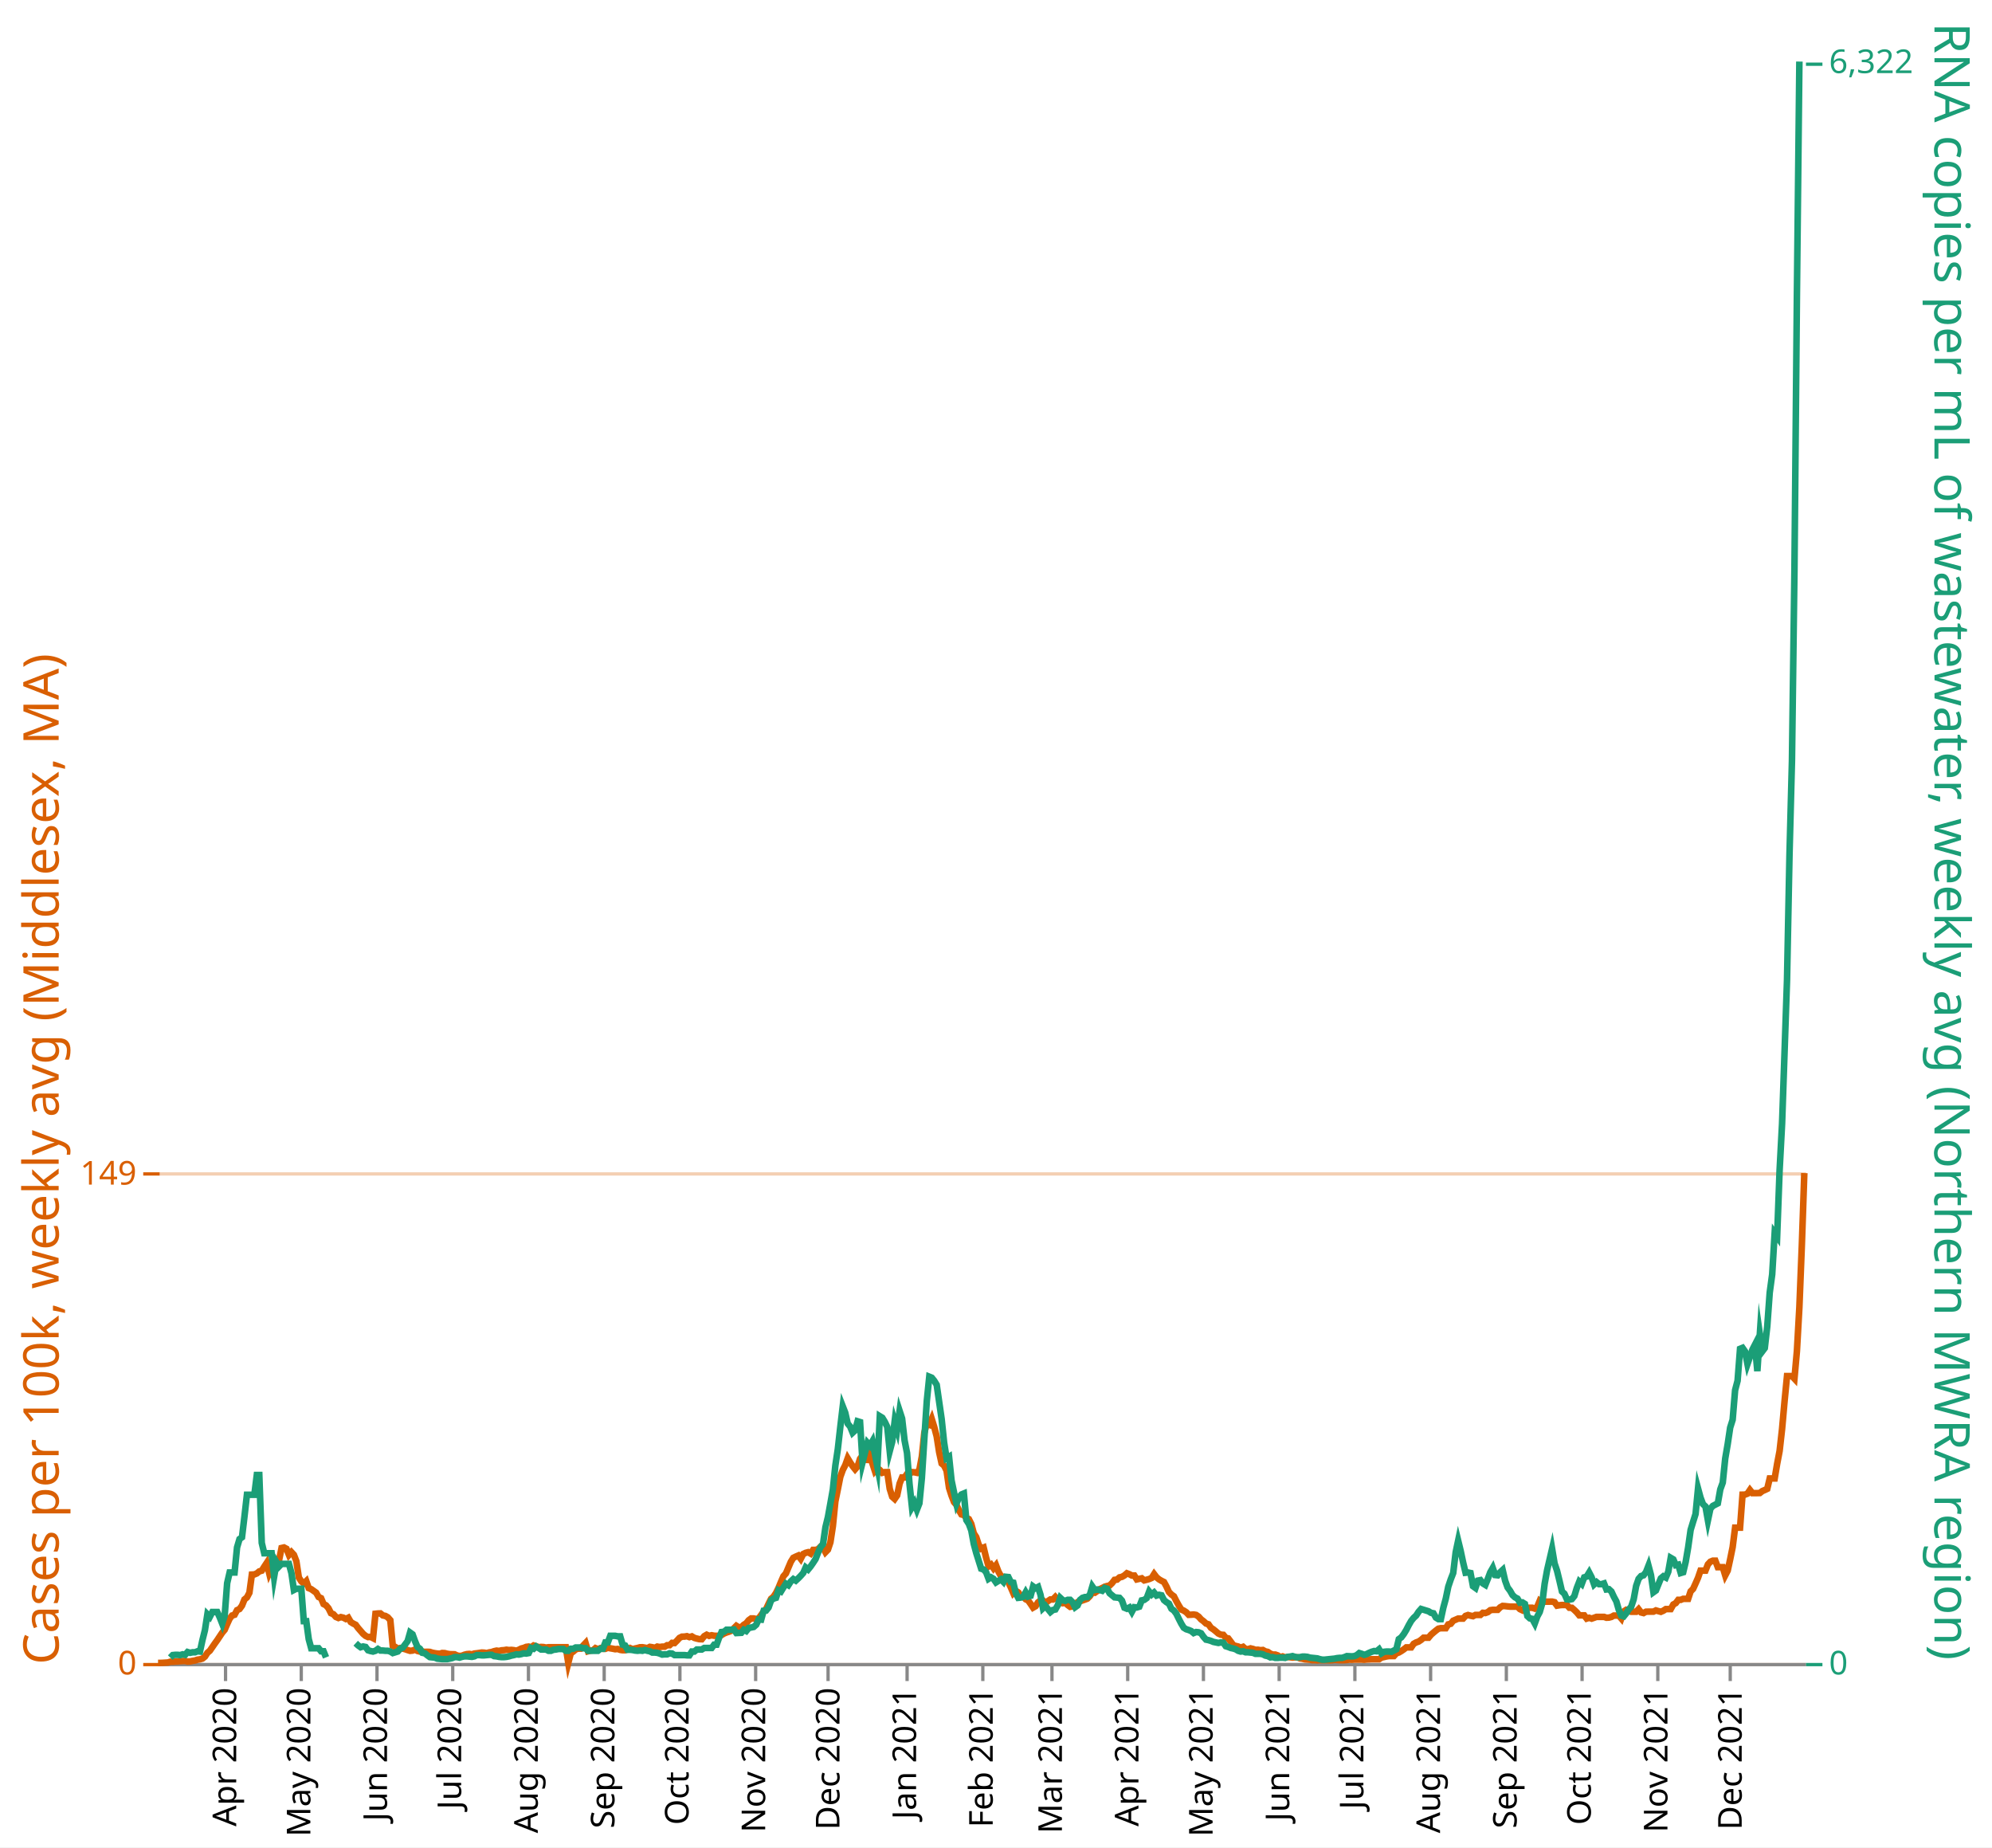
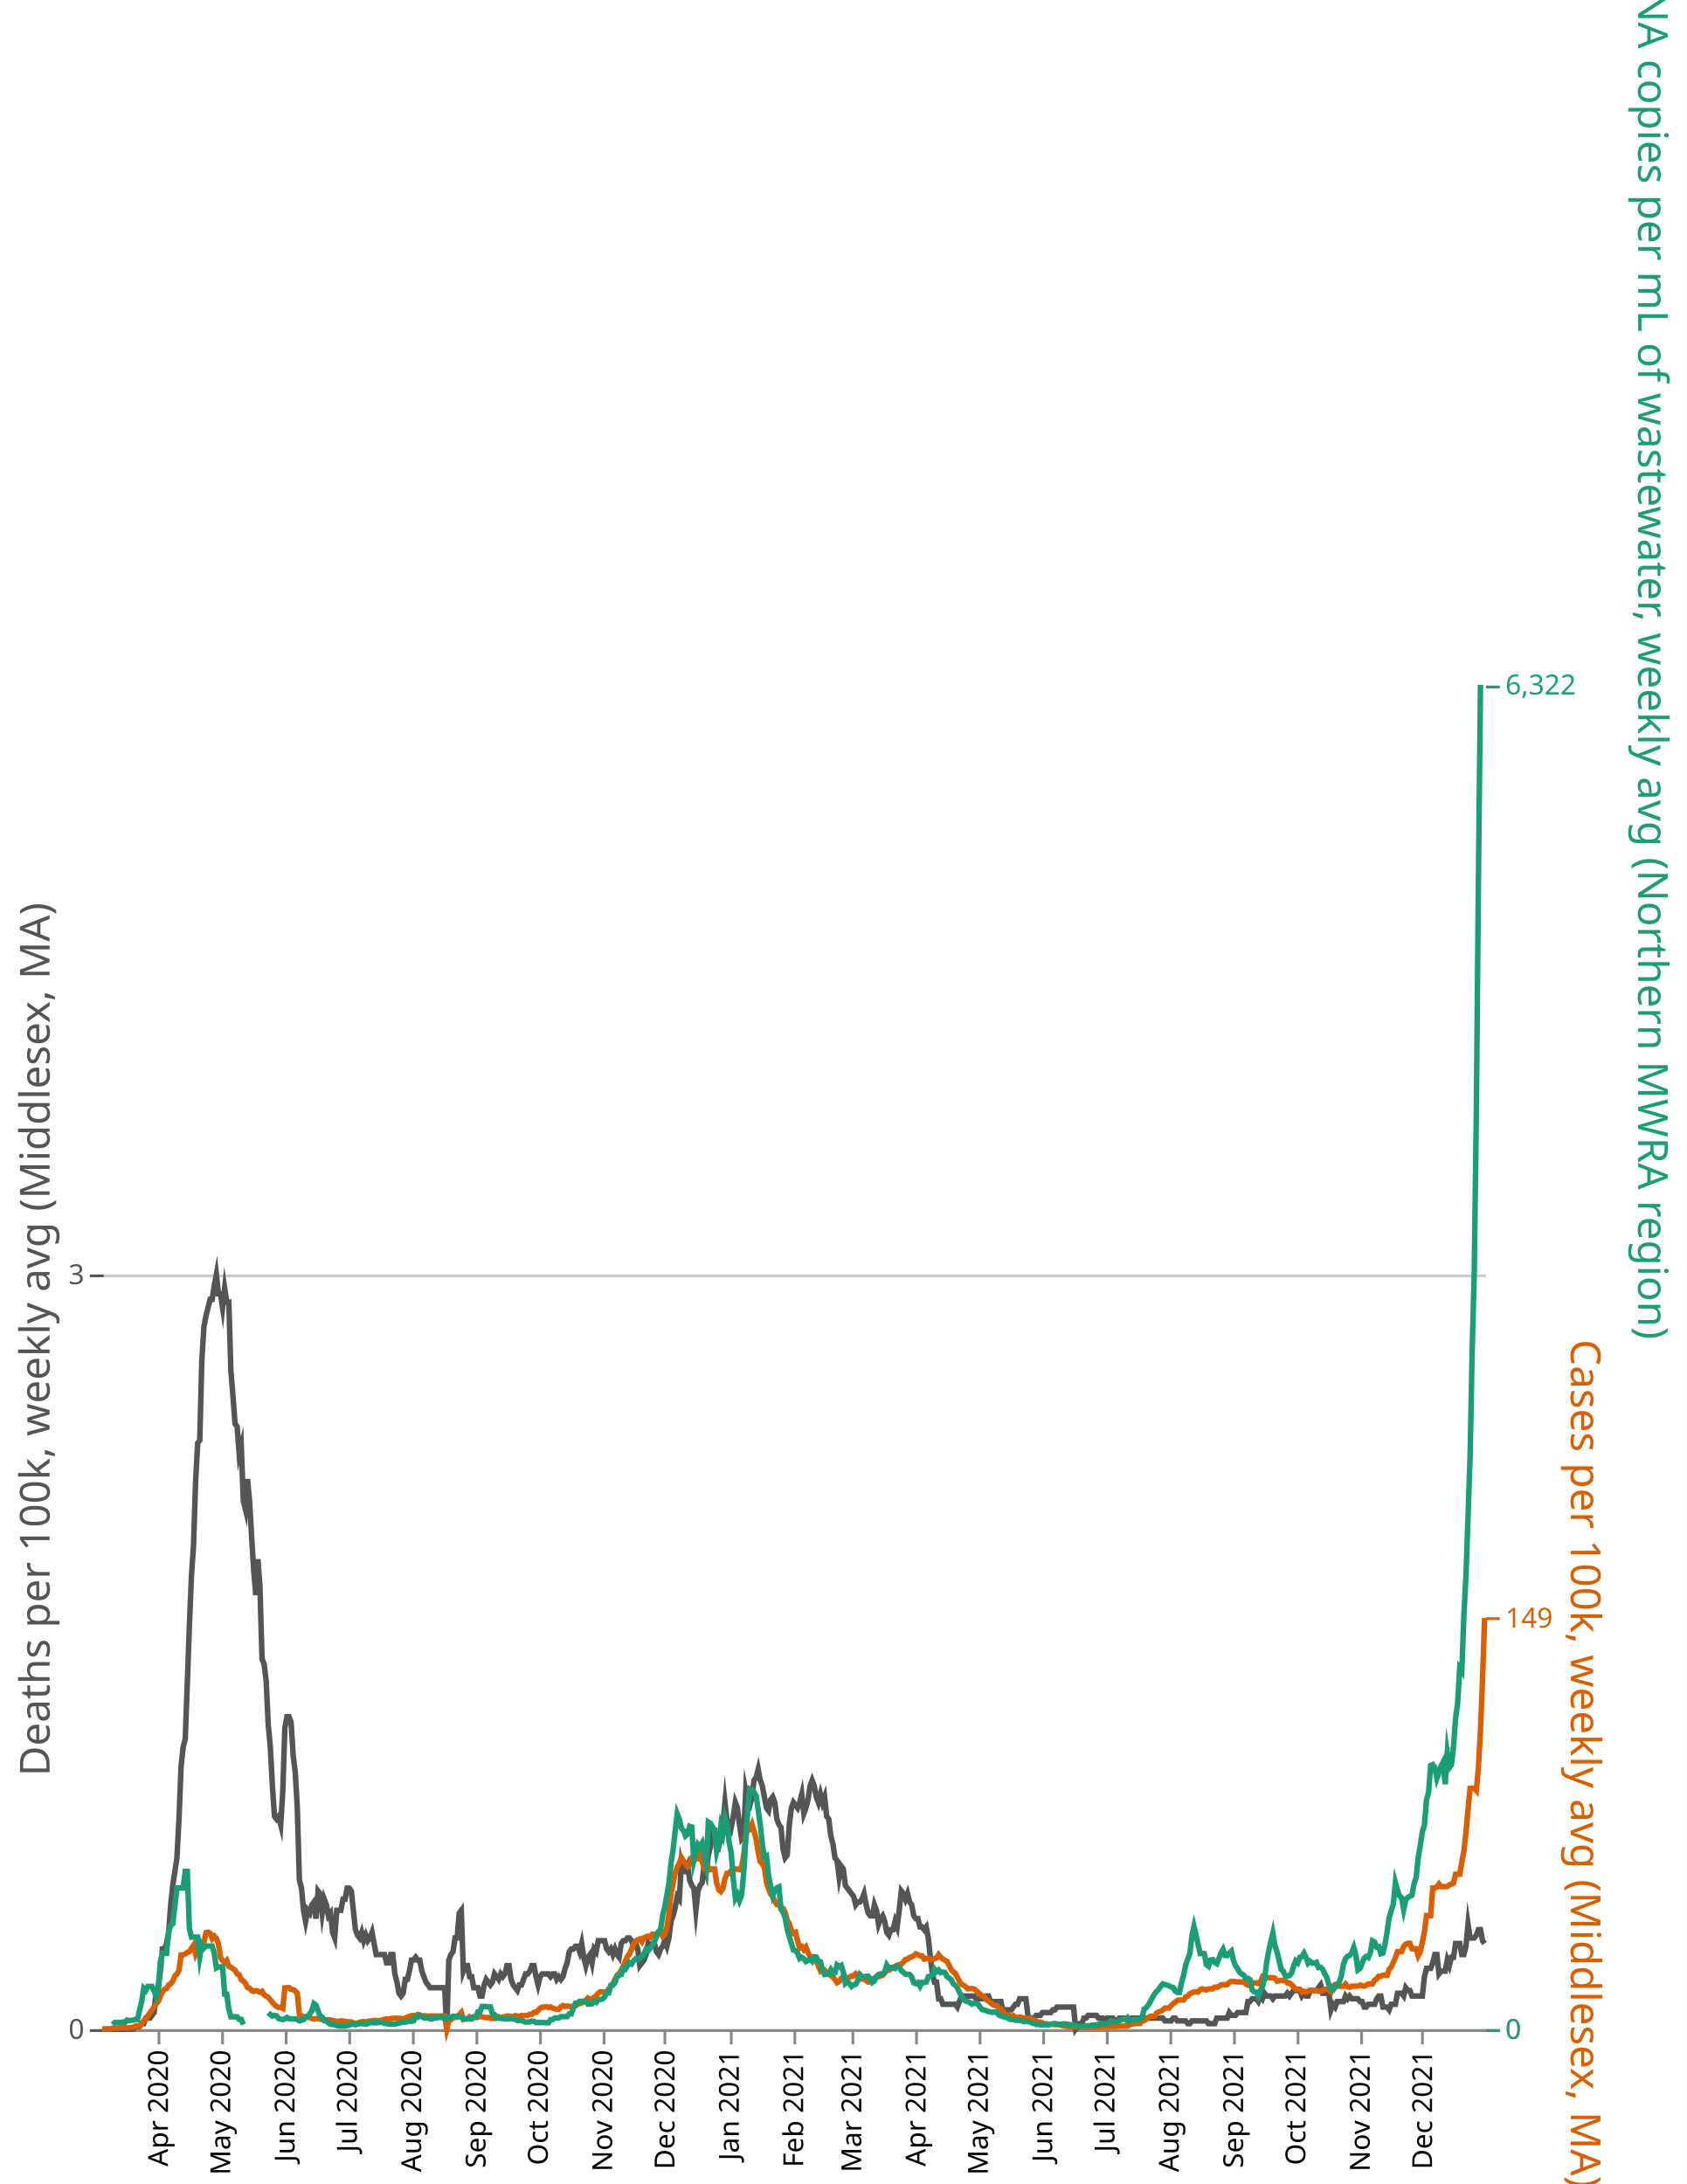
- <svg xmlns="http://www.w3.org/2000/svg" version="1.1" class="marks" width="605" height="561" viewBox="0 0 605 561">
-   <rect width="605" height="561" fill="white" />
-   <g fill="none" stroke-miterlimit="10" transform="translate(48,5)">
+ <svg xmlns="http://www.w3.org/2000/svg" version="1.1" class="marks" width="610" height="790" viewBox="0 0 610 790">
+   <rect width="610" height="790" fill="white" />
+   <g fill="none" stroke-miterlimit="10" transform="translate(37,234)">
    <g class="mark-group role-frame root" role="graphics-object" aria-roledescription="group mark container">
      <g transform="translate(0,0)">
        <path class="background" aria-hidden="true" d="M0,0h500v500h-500Z" stroke="#ddd" stroke-width="0" />
        <g>
          <g class="mark-group role-axis" aria-hidden="true">
            <g transform="translate(0.5,0.5)">
              <path class="background" aria-hidden="true" d="M0,0h0v0h0Z" pointer-events="none" />
              <g>
                <g class="mark-rule role-axis-grid" pointer-events="none">
-                   <line transform="translate(0,500)" x2="500" y2="0" stroke="#d95f02" stroke-opacity="0.3" stroke-width="1" opacity="1" />
-                   <line transform="translate(0,351)" x2="500" y2="0" stroke="#d95f02" stroke-opacity="0.3" stroke-width="1" opacity="1" />
+                   <line transform="translate(0,500)" x2="500" y2="0" stroke="#555" stroke-opacity="0.3" stroke-width="1" opacity="1" />
+                   <line transform="translate(0,227)" x2="500" y2="0" stroke="#555" stroke-opacity="0.3" stroke-width="1" opacity="1" />
                </g>
              </g>
              <path class="foreground" aria-hidden="true" d="" pointer-events="none" display="none" />
            </g>
          </g>
          <g class="mark-group role-axis" role="graphics-symbol" aria-roledescription="axis" aria-label="X-axis for a time scale with values from March 2020 to December 2021">
            <g transform="translate(0.5,500.5)">
              <path class="background" aria-hidden="true" d="M0,0h0v0h0Z" pointer-events="none" />
              <g>
                <g class="mark-rule role-axis-tick" pointer-events="none">
                  <line transform="translate(20,0)" x2="0" y2="5" stroke="#888" stroke-width="1" opacity="1" />
                  <line transform="translate(43,0)" x2="0" y2="5" stroke="#888" stroke-width="1" opacity="1" />
                  <line transform="translate(66,0)" x2="0" y2="5" stroke="#888" stroke-width="1" opacity="1" />
                  <line transform="translate(89,0)" x2="0" y2="5" stroke="#888" stroke-width="1" opacity="1" />
                  <line transform="translate(112,0)" x2="0" y2="5" stroke="#888" stroke-width="1" opacity="1" />
                  <line transform="translate(135,0)" x2="0" y2="5" stroke="#888" stroke-width="1" opacity="1" />
                  <line transform="translate(158,0)" x2="0" y2="5" stroke="#888" stroke-width="1" opacity="1" />
                  <line transform="translate(181,0)" x2="0" y2="5" stroke="#888" stroke-width="1" opacity="1" />
                  <line transform="translate(203,0)" x2="0" y2="5" stroke="#888" stroke-width="1" opacity="1" />
                  <line transform="translate(227,0)" x2="0" y2="5" stroke="#888" stroke-width="1" opacity="1" />
                  <line transform="translate(250,0)" x2="0" y2="5" stroke="#888" stroke-width="1" opacity="1" />
                  <line transform="translate(271,0)" x2="0" y2="5" stroke="#888" stroke-width="1" opacity="1" />
                  <line transform="translate(294,0)" x2="0" y2="5" stroke="#888" stroke-width="1" opacity="1" />
                  <line transform="translate(317,0)" x2="0" y2="5" stroke="#888" stroke-width="1" opacity="1" />
                  <line transform="translate(340,0)" x2="0" y2="5" stroke="#888" stroke-width="1" opacity="1" />
                  <line transform="translate(363,0)" x2="0" y2="5" stroke="#888" stroke-width="1" opacity="1" />
                  <line transform="translate(386,0)" x2="0" y2="5" stroke="#888" stroke-width="1" opacity="1" />
                  <line transform="translate(409,0)" x2="0" y2="5" stroke="#888" stroke-width="1" opacity="1" />
                  <line transform="translate(432,0)" x2="0" y2="5" stroke="#888" stroke-width="1" opacity="1" />
                  <line transform="translate(455,0)" x2="0" y2="5" stroke="#888" stroke-width="1" opacity="1" />
                  <line transform="translate(477,0)" x2="0" y2="5" stroke="#888" stroke-width="1" opacity="1" />
                </g>
                <g class="mark-text role-axis-label" pointer-events="none">
                  <text text-anchor="end" transform="translate(20.23899,7) rotate(-90) translate(0,3)" font-family="sans-serif" font-size="10px" fill="#000" opacity="1">Apr 2020</text>
                  <text text-anchor="end" transform="translate(42.76151,7) rotate(-90) translate(0,3)" font-family="sans-serif" font-size="10px" fill="#000" opacity="1">May 2020</text>
                  <text text-anchor="end" transform="translate(66.03478,7) rotate(-90) translate(0,3)" font-family="sans-serif" font-size="10px" fill="#000" opacity="1">Jun 2020</text>
                  <text text-anchor="end" transform="translate(88.55731,7) rotate(-90) translate(0,3)" font-family="sans-serif" font-size="10px" fill="#000" opacity="1">Jul 2020</text>
                  <text text-anchor="end" transform="translate(111.8306,7) rotate(-90) translate(0,3)" font-family="sans-serif" font-size="10px" fill="#000" opacity="1">Aug 2020</text>
                  <text text-anchor="end" transform="translate(135.1039,7) rotate(-90) translate(0,3)" font-family="sans-serif" font-size="10px" fill="#000" opacity="1">Sep 2020</text>
                  <text text-anchor="end" transform="translate(157.6264,7) rotate(-90) translate(0,3)" font-family="sans-serif" font-size="10px" fill="#000" opacity="1">Oct 2020</text>
                  <text text-anchor="end" transform="translate(180.8996,7) rotate(-90) translate(0,3)" font-family="sans-serif" font-size="10px" fill="#000" opacity="1">Nov 2020</text>
                  <text text-anchor="end" transform="translate(203.4535,7) rotate(-90) translate(0,3)" font-family="sans-serif" font-size="10px" fill="#000" opacity="1">Dec 2020</text>
                  <text text-anchor="end" transform="translate(226.7267,7) rotate(-90) translate(0,3)" font-family="sans-serif" font-size="10px" fill="#000" opacity="1">Jan 2021</text>
                  <text text-anchor="end" transform="translate(250,7) rotate(-90) translate(0,3)" font-family="sans-serif" font-size="10px" fill="#000" opacity="1">Feb 2021</text>
                  <text text-anchor="end" transform="translate(271.021,7) rotate(-90) translate(0,3)" font-family="sans-serif" font-size="10px" fill="#000" opacity="1">Mar 2021</text>
                  <text text-anchor="end" transform="translate(294.263,7) rotate(-90) translate(0,3)" font-family="sans-serif" font-size="10px" fill="#000" opacity="1">Apr 2021</text>
                  <text text-anchor="end" transform="translate(316.7855,7) rotate(-90) translate(0,3)" font-family="sans-serif" font-size="10px" fill="#000" opacity="1">May 2021</text>
                  <text text-anchor="end" transform="translate(340.0588,7) rotate(-90) translate(0,3)" font-family="sans-serif" font-size="10px" fill="#000" opacity="1">Jun 2021</text>
                  <text text-anchor="end" transform="translate(362.5813,7) rotate(-90) translate(0,3)" font-family="sans-serif" font-size="10px" fill="#000" opacity="1">Jul 2021</text>
                  <text text-anchor="end" transform="translate(385.8546,7) rotate(-90) translate(0,3)" font-family="sans-serif" font-size="10px" fill="#000" opacity="1">Aug 2021</text>
                  <text text-anchor="end" transform="translate(409.1279,7) rotate(-90) translate(0,3)" font-family="sans-serif" font-size="10px" fill="#000" opacity="1">Sep 2021</text>
                  <text text-anchor="end" transform="translate(431.6504,7) rotate(-90) translate(0,3)" font-family="sans-serif" font-size="10px" fill="#000" opacity="1">Oct 2021</text>
                  <text text-anchor="end" transform="translate(454.9237,7) rotate(-90) translate(0,3)" font-family="sans-serif" font-size="10px" fill="#000" opacity="1">Nov 2021</text>
                  <text text-anchor="end" transform="translate(477.4775,7) rotate(-90) translate(0,3)" font-family="sans-serif" font-size="10px" fill="#000" opacity="1">Dec 2021</text>
                </g>
                <g class="mark-rule role-axis-domain" pointer-events="none">
                  <line transform="translate(0,0)" x2="500" y2="0" stroke="#888" stroke-width="1" opacity="1" />
                </g>
              </g>
              <path class="foreground" aria-hidden="true" d="" pointer-events="none" display="none" />
            </g>
          </g>
-           <g class="mark-group role-axis" role="graphics-symbol" aria-roledescription="axis" aria-label="Y-axis titled 'Cases per 100k, weekly avg (Middlesex, MA)' for a linear scale with values from 0 to 500">
+           <g class="mark-group role-axis" role="graphics-symbol" aria-roledescription="axis" aria-label="Y-axis titled 'Deaths per 100k, weekly avg (Middlesex, MA)' for a linear scale with values from 0 to 5">
            <g transform="translate(0.5,0.5)">
              <path class="background" aria-hidden="true" d="M0,0h0v0h0Z" pointer-events="none" />
              <g>
                <g class="mark-rule role-axis-tick" pointer-events="none">
-                   <line transform="translate(0,500)" x2="-5" y2="0" stroke="#d95f02" stroke-width="1" opacity="1" />
-                   <line transform="translate(0,351)" x2="-5" y2="0" stroke="#d95f02" stroke-width="1" opacity="1" />
+                   <line transform="translate(0,500)" x2="-5" y2="0" stroke="#555" stroke-width="1" opacity="1" />
+                   <line transform="translate(0,227)" x2="-5" y2="0" stroke="#555" stroke-width="1" opacity="1" />
                </g>
                <g class="mark-text role-axis-label" pointer-events="none">
-                   <text text-anchor="end" transform="translate(-7,503)" font-family="sans-serif" font-size="10px" fill="#d95f02" opacity="1">0</text>
-                   <text text-anchor="end" transform="translate(-7,354.24)" font-family="sans-serif" font-size="10px" fill="#d95f02" opacity="1">149</text>
+                   <text text-anchor="end" transform="translate(-7,503)" font-family="sans-serif" font-size="10px" fill="#555" opacity="1">0</text>
+                   <text text-anchor="end" transform="translate(-7,230)" font-family="sans-serif" font-size="10px" fill="#555" opacity="1">3</text>
                </g>
                <g class="mark-text role-axis-title" pointer-events="none">
-                   <text text-anchor="start" transform="translate(-27.68457,500) rotate(-90) translate(0,-3)" font-family="sans-serif" font-size="15px" font-weight="normal" fill="#d95f02" opacity="1">Cases per 100k, weekly avg (Middlesex, MA)</text>
+                   <text text-anchor="middle" transform="translate(-16.56152,250) rotate(-90) translate(0,-3)" font-family="sans-serif" font-size="15px" font-weight="normal" fill="#555" opacity="1">Deaths per 100k, weekly avg (Middlesex, MA)</text>
+                 </g>
+               </g>
+               <path class="foreground" aria-hidden="true" d="" pointer-events="none" display="none" />
+             </g>
+           </g>
+           <g class="mark-group role-axis" role="graphics-symbol" aria-roledescription="axis" aria-label="Y-axis titled 'Cases per 100k, weekly avg (Middlesex, MA)' for a linear scale with values from 0 to 500">
+             <g transform="translate(500.5,0.5)">
+               <path class="background" aria-hidden="true" d="M0,0h0v0h0Z" pointer-events="none" />
+               <g>
+                 <g class="mark-rule role-axis-tick" pointer-events="none">
+                   <line transform="translate(0,500)" x2="5" y2="0" stroke="#d95f02" stroke-width="1" opacity="1" />
+                   <line transform="translate(0,351)" x2="5" y2="0" stroke="#d95f02" stroke-width="1" opacity="1" />
+                 </g>
+                 <g class="mark-text role-axis-label" pointer-events="none">
+                   <text text-anchor="start" transform="translate(7,503)" font-family="sans-serif" font-size="10px" fill="#d95f02" opacity="1">0</text>
+                   <text text-anchor="start" transform="translate(7,354.24)" font-family="sans-serif" font-size="10px" fill="#d95f02" opacity="1">149</text>
+                 </g>
+                 <g class="mark-text role-axis-title" pointer-events="none">
+                   <text text-anchor="start" transform="translate(27.68457,250) rotate(90) translate(0,-3)" font-family="sans-serif" font-size="15px" font-weight="normal" fill="#d95f02" opacity="1">Cases per 100k, weekly avg (Middlesex, MA)</text>
                </g>
              </g>
              <path class="foreground" aria-hidden="true" d="" pointer-events="none" display="none" />
            </g>
          </g>
          <g class="mark-group role-axis" role="graphics-symbol" aria-roledescription="axis" aria-label="Y-axis titled 'RNA copies per mL of wastewater, weekly avg (Northern MWRA region)' for a linear scale with values from 0 to 6,500">
            <g transform="translate(500.5,0.5)">
              <path class="background" aria-hidden="true" d="M0,0h0v0h0Z" pointer-events="none" />
              <g>
                <g class="mark-rule role-axis-tick" pointer-events="none">
                  <line transform="translate(0,500)" x2="5" y2="0" stroke="#1b9e77" stroke-width="1" opacity="1" />
                  <line transform="translate(0,14)" x2="5" y2="0" stroke="#1b9e77" stroke-width="1" opacity="1" />
                </g>
                <g class="mark-text role-axis-label" pointer-events="none">
                  <text text-anchor="start" transform="translate(7,503)" font-family="sans-serif" font-size="10px" fill="#1b9e77" opacity="1">0</text>
                  <text text-anchor="start" transform="translate(7,16.69231)" font-family="sans-serif" font-size="10px" fill="#1b9e77" opacity="1">6,322</text>
                </g>
                <g class="mark-text role-axis-title" pointer-events="none">
-                   <text text-anchor="middle" transform="translate(36.02441,250) rotate(90) translate(0,-3)" font-family="sans-serif" font-size="15px" font-weight="normal" fill="#1b9e77" opacity="1">RNA copies per mL of wastewater, weekly avg (Northern MWRA region)</text>
+                   <text text-anchor="end" transform="translate(52.02441,250) rotate(90) translate(0,-3)" font-family="sans-serif" font-size="15px" font-weight="normal" fill="#1b9e77" opacity="1">RNA copies per mL of wastewater, weekly avg (Northern MWRA region)</text>
                </g>
              </g>
              <path class="foreground" aria-hidden="true" d="" pointer-events="none" display="none" />
            </g>
          </g>
          <g class="mark-line role-mark layer_0_marks" role="graphics-object" aria-roledescription="line mark container">
+             <path aria-label="date: Mar 2020; Deaths per 100k, weekly avg (Middlesex, MA): 0" role="graphics-symbol" aria-roledescription="line mark" d="M0,500L0.751,500L1.502,500L2.252,500L2.972,500L3.722,500L4.473,500L5.224,500L5.975,500L6.725,500L7.476,500L8.227,500L8.978,500L9.728,500L10.479,500L11.23,500L11.981,499L12.731,499L13.482,499L14.233,498L14.984,498L15.734,496L16.485,496L17.236,496L17.987,495L18.737,494L19.488,486L20.239,485L20.99,479L21.74,471L22.491,471L23.242,469L23.993,465L24.743,455L25.494,448L26.245,443L26.996,438L27.746,424L28.497,405L29.248,398L29.999,395L30.749,375L31.5,354L32.251,336L33.002,325L33.753,302L34.503,288L35.254,287L36.005,258L36.756,246L37.506,242L38.257,239L39.008,236L39.759,236L40.509,231L41.26,227L42.011,234L42.762,234L43.512,239L44.263,232L45.014,237L45.765,237L46.515,262L47.266,271L48.017,281L48.768,282L49.518,292L50.269,289L51.02,309L51.771,312L52.521,301L53.272,309L54.023,322L54.774,334L55.524,343L56.275,330L57.026,340L57.777,366L58.527,368L59.278,374L60.029,390L60.78,398L61.53,412L62.281,423L63.032,424L63.783,423L64.533,426L65.284,414L66.035,391L66.786,387L67.536,387L68.287,389L69.038,401L69.789,407L70.539,420L71.29,446L72.041,449L72.792,457L73.542,461L74.293,457L75.044,458L75.795,455L76.545,454L77.296,460L78.047,450L78.798,451L79.548,458L80.299,453L81.05,455L81.801,459L82.551,458L83.302,465L84.053,467L84.804,457L85.554,457L86.305,457L87.056,453L87.807,453L88.557,449L89.308,449L90.059,450L90.81,457L91.56,464L92.311,466L93.062,467L93.813,465L94.563,468L95.314,466L96.065,468L96.816,467L97.566,465L98.317,469L99.068,473L99.819,473L100.569,473L101.32,473L102.071,473L102.822,476L103.572,476L104.323,473L105.074,473L105.825,480L106.575,483L107.326,487L108.077,488L108.828,487L109.578,482L110.329,482L111.08,479L111.831,475L112.581,475L113.332,474L114.083,475L114.834,475L115.584,479L116.335,481L117.086,483L117.837,484L118.587,485L119.338,485L120.089,485L120.84,485L121.59,485L122.341,485L123.092,485L123.843,485L124.593,500L125.344,475L126.095,473L126.846,472L127.596,467L128.347,467L129.098,458L129.849,457L130.599,479L131.35,477L132.101,477L132.852,481L133.602,481L134.353,485L135.104,485L135.855,485L136.605,488L137.356,488L138.107,484L138.858,482L139.608,483L140.359,484L141.11,483L141.861,480L142.611,481L143.362,482L144.113,480L144.864,481L145.614,480L146.365,477L147.116,477L147.867,482L148.617,484L149.368,485L150.119,486L150.87,484L151.62,484L152.371,482L153.122,480L153.873,480L154.623,479L155.374,477L156.125,477L156.876,481L157.626,484L158.377,481L159.128,480L159.879,480L160.629,480L161.38,480L162.131,481L162.882,480L163.632,480L164.383,482L165.134,481L165.885,482L166.635,481L167.386,478L168.137,476L168.888,472L169.638,471L170.389,471L171.14,470L171.891,470L172.641,472L173.392,469L174.143,474L174.894,477L175.644,474L176.395,473L177.146,476L177.897,471L178.647,472L179.398,468L180.149,468L180.9,468L181.682,468L182.432,471L183.183,472L183.934,471L184.685,473L185.435,471L186.186,473L186.937,474L187.688,469L188.438,468L189.189,468L189.94,467L190.691,467L191.441,468L192.192,470L192.943,469L193.694,471L194.444,477L195.195,476L195.946,475L196.697,473L197.447,469L198.198,470L198.949,469L199.7,469L200.45,472L201.201,473L201.952,471L202.703,470L203.453,468L204.204,470L204.955,467L205.706,461L206.456,459L207.207,456L207.958,452L208.709,453L209.459,440L210.21,443L210.961,443L211.712,441L212.462,446L213.213,448L213.964,449L214.715,457L215.465,450L216.216,448L216.967,447L217.718,440L218.468,443L219.219,437L219.97,434L220.721,428L221.471,428L222.222,433L222.973,434L223.724,431L224.474,426L225.225,418L225.976,425L226.727,425L227.477,427L228.228,423L228.979,418L229.73,420L230.48,426L231.231,431L231.982,430L232.733,414L233.483,418L234.234,419L234.985,416L235.736,410L236.486,409L237.237,406L237.988,410L238.739,412L239.489,416L240.24,420L240.991,421L241.742,417L242.492,416L243.243,418L243.994,424L244.745,426L245.495,427L246.246,435L246.997,438L247.748,437L248.498,426L249.249,420L250,418L250.751,419L251.502,420L252.252,418L253.003,415L253.754,422L254.505,420L255.255,417L256.006,412L256.757,410L257.508,412L258.258,416L259.009,418L259.76,415L260.511,418L261.261,416L262.012,423L262.763,424L263.514,430L264.264,433L265.015,438L265.766,439L266.517,445L267.267,441L268.018,442L268.769,448L269.52,449L270.27,450L271.021,451L271.772,452L272.523,455L273.273,454L274.024,454L274.775,453L275.526,451L276.276,455L277.027,458L277.778,459L278.529,459L279.279,455L280.03,457L280.781,462L281.5,460L282.251,459L283.002,461L283.753,465L284.503,466L285.254,464L286.005,464L286.756,461L287.506,463L288.257,457L289.008,450L289.759,451L290.509,453L291.26,451L292.011,454L292.762,455L293.512,459L294.263,460L295.014,460L295.765,463L296.515,463L297.266,464L298.017,463L298.768,467L299.518,474L300.269,480L301.02,483L301.771,483L302.521,489L303.272,489L304.023,491L304.774,491L305.524,491L306.275,491L307.026,491L307.777,491L308.527,491L309.278,492L310.029,490L310.78,488L311.53,488L312.281,488L313.032,488L313.783,488L314.533,488L315.284,488L316.035,489L316.786,489L317.536,489L318.287,489L319.038,489L319.789,488L320.539,488L321.29,490L322.041,490L322.792,490L323.542,490L324.293,490L325.044,490L325.795,494L326.545,493L327.296,493L328.047,493L328.798,493L329.548,492L330.299,491L331.05,491L331.801,489L332.551,489L333.302,489L334.053,489L334.804,495L335.554,496L336.305,496L337.056,496L337.807,495L338.557,495L339.308,495L340.059,494L340.81,494L341.56,494L342.311,494L343.062,494L343.813,493L344.563,493L345.314,492L346.065,492L346.816,492L347.566,492L348.317,492L349.068,492L349.819,492L350.569,492L351.32,492L352.071,500L352.822,499L353.572,498L354.323,498L355.074,496L355.825,496L356.575,495L357.326,495L358.077,495L358.828,495L359.578,495L360.329,496L361.08,496L361.831,496L362.581,497L363.332,496L364.083,496L364.834,496L365.584,496L366.335,497L367.086,497L367.837,496L368.587,496L369.338,496L370.089,496L370.84,497L371.59,497L372.341,496L373.092,496L373.843,496L374.593,496L375.344,496L376.095,496L376.846,496L377.596,496L378.347,496L379.098,496L379.849,496L380.599,496L381.35,496L382.101,496L382.852,496L383.602,496L384.353,497L385.104,497L385.855,497L386.605,497L387.356,496L388.107,496L388.858,497L389.608,497L390.359,497L391.11,497L391.861,497L392.611,498L393.362,498L394.113,497L394.864,497L395.614,497L396.365,497L397.116,497L397.867,497L398.617,497L399.368,497L400.119,498L400.87,498L401.62,498L402.371,498L403.122,496L403.873,496L404.623,496L405.374,496L406.125,496L406.876,496L407.626,494L408.377,495L409.128,495L409.879,495L410.629,494L411.38,494L412.131,494L412.882,494L413.632,494L414.383,490L415.134,490L415.885,489L416.635,489L417.386,489L418.137,490L418.888,488L419.638,489L420.389,487L421.14,488L421.891,488L422.641,488L423.392,489L424.143,488L424.894,488L425.644,488L426.395,488L427.146,488L427.897,488L428.647,487L429.398,488L430.149,487L430.9,486L431.65,486L432.401,486L433.152,486L433.903,488L434.653,487L435.404,488L436.155,488L436.906,486L437.656,486L438.407,486L439.158,486L439.909,485L440.659,484L441.41,487L442.161,487L442.912,487L443.662,487L444.413,493L445.164,491L445.915,492L446.665,490L447.416,490L448.167,490L448.918,490L449.668,488L450.419,489L451.17,488L451.921,489L452.671,489L453.422,489L454.173,489L454.924,490L455.674,490L456.425,492L457.176,492L457.927,491L458.677,491L459.428,491L460.21,491L460.961,489L461.712,488L462.462,488L463.213,492L463.964,492L464.715,492L465.465,493L466.216,491L466.967,491L467.718,491L468.468,487L469.219,487L469.97,487L470.721,488L471.471,485L472.222,486L472.973,486L473.724,488L474.474,488L475.225,488L475.976,488L476.727,488L477.477,488L478.228,481L478.979,478L479.73,478L480.48,478L481.231,476L481.982,473L482.733,473L483.483,480L484.234,479L484.985,479L485.736,479L486.486,475L487.237,477L487.988,474L488.739,474L489.489,469L490.24,469L490.991,469L491.742,473L492.492,473L493.243,470L493.994,462L494.745,467L495.495,467L496.246,467L496.997,466L497.748,464L498.498,464L499.249,468L500,469" stroke="#555" stroke-width="2" />
+           </g>
+           <g class="mark-line role-mark layer_1_marks" role="graphics-object" aria-roledescription="line mark container">
            <path aria-label="date: Mar 2020; Cases per 100k, weekly avg (Middlesex, MA): 0.01" role="graphics-symbol" aria-roledescription="line mark" d="M0,499.99L0.751,499.99L1.502,499.96L2.252,499.91L2.972,499.87L3.722,499.64L4.473,499.64L5.224,499.57L5.975,499.54L6.725,499.47L7.476,499.42L8.227,499.4L8.978,499.57L9.728,499.54L10.479,499.38L11.23,499.26L11.981,499.01L12.731,498.9L13.482,498.68L14.233,498.09L14.984,496.93L15.734,496.29L16.485,495.2L17.236,494.11L17.987,493.07L18.737,491.94L19.488,490.82L20.239,489.93L20.99,488.19L21.74,486.55L22.491,485.59L23.242,485.37L23.993,483.97L24.743,483.63L25.494,482.6L26.245,480.72L26.996,480.1L27.746,478.69L28.497,473.16L29.248,473.12L29.999,472.81L30.749,472.2L31.5,471.98L32.251,470.78L33.002,469.64L33.753,472.73L34.503,471.02L35.254,470.16L36.005,469.75L36.756,468.82L37.506,465.1L38.257,464.93L39.008,465.33L39.759,467.2L40.509,466.35L41.26,467.16L42.011,469.12L42.762,474.06L43.512,475.23L44.263,475.87L45.014,475.15L45.765,477.28L46.515,477.59L47.266,478.12L48.017,478.66L48.768,479.98L49.518,480.33L50.269,482.12L51.02,482.51L51.771,483.39L52.521,484.89L53.272,485.21L54.023,486.03L54.774,486.35L55.524,486.08L56.275,486.25L57.026,486.64L57.777,486.27L58.527,487.57L59.278,488.04L60.029,488.41L60.78,489.42L61.53,490.28L62.281,491.15L63.032,491.78L63.783,492.14L64.533,492.09L65.284,492.47L66.035,485.06L66.786,484.98L67.536,484.96L68.287,485.57L69.038,485.72L69.789,486.15L70.539,487L71.29,494.79L72.041,495.13L72.792,495.69L73.542,495.47L74.293,495.64L75.044,495.83L75.795,496.09L76.545,496.32L77.296,496.24L78.047,495.95L78.798,496.36L79.548,496.55L80.299,496.56L81.05,496.64L81.801,496.61L82.551,496.65L83.302,496.89L84.053,497.04L84.804,497.15L85.554,497.21L86.305,496.98L87.056,497.01L87.807,497.21L88.557,497.33L89.308,497.36L90.059,497.37L90.81,497.73L91.56,497.89L92.311,497.81L93.062,497.51L93.813,497.32L94.563,497.26L95.314,497.39L96.065,497.15L96.816,497.07L97.566,496.96L98.317,496.84L99.068,496.88L99.819,497.01L100.569,496.8L101.32,496.69L102.071,496.43L102.822,496.26L103.572,496.36L104.323,496.17L105.074,496.12L105.825,495.99L106.575,496.09L107.326,496.04L108.077,496.12L108.828,496.29L109.578,496L110.329,495.62L111.08,495.43L111.831,495.12L112.581,495.03L113.332,495.25L114.083,494.7L114.834,494.91L115.584,495.22L116.335,495.14L117.086,495.18L117.837,495.34L118.587,495.23L119.338,495.23L120.089,495.23L120.84,495.23L121.59,495.23L122.341,495.23L123.092,495.23L123.843,495.23L124.593,500L125.344,497.07L126.095,496.55L126.846,495.89L127.596,495.65L128.347,495.65L129.098,494.74L129.849,493.95L130.599,496.45L131.35,496.25L132.101,496.15L132.852,495.51L133.602,495.82L134.353,495.51L135.104,495.71L135.855,495.71L136.605,495.39L137.356,495.55L138.107,495.68L138.858,495.83L139.608,495.76L140.359,496.03L141.11,496.14L141.861,496.14L142.611,495.9L143.362,495.49L144.113,495.83L144.864,495.62L145.614,495.46L146.365,495.25L147.116,495.23L147.867,495.36L148.617,495.51L149.368,495.12L150.119,495.23L150.87,495.43L151.62,495.04L152.371,495.17L153.122,495.05L153.873,495.06L154.623,494.61L155.374,494.61L156.125,493.91L156.876,493.96L157.626,493.22L158.377,492.39L159.128,492.02L159.879,492L160.629,491.88L161.38,492.16L162.131,491.94L162.882,492.39L163.632,492.6L164.383,492.77L165.134,492.8L165.885,491.87L166.635,491.44L167.386,491.78L168.137,491.59L168.888,491.74L169.638,491.77L170.389,491.75L171.14,491.52L171.891,491.06L172.641,490.76L173.392,490.52L174.143,490.22L174.894,489.48L175.644,488.73L176.395,489.2L177.146,489.12L177.897,488.42L178.647,487.95L179.398,487.02L180.149,486.48L180.9,486.49L181.682,486.65L182.432,486.48L183.183,485.43L183.934,484.41L184.685,483.63L185.435,482.02L186.186,480.52L186.937,479.88L187.688,478.75L188.438,477.21L189.189,475.39L189.94,473.67L190.691,472.82L191.441,471.04L192.192,469.28L192.943,468.08L193.694,467.71L194.444,467.39L195.195,468.38L195.946,466.92L196.697,466.56L197.447,466.37L198.198,466.8L198.949,465.68L199.7,465.68L200.45,465.46L201.201,464.73L201.952,464.96L202.703,466.38L203.453,465.61L204.204,463.37L204.955,458.44L205.706,450.97L206.456,447.29L207.207,443.51L207.958,441.42L208.709,439.95L209.459,437.87L210.21,439.11L210.961,440.24L211.712,441.17L212.462,440.32L213.213,437.99L213.964,437.04L214.715,438.31L215.465,438.34L216.216,436.64L216.967,439.42L217.718,441.72L218.468,440.87L219.219,441.39L219.97,442.26L220.721,442.05L221.471,442.05L222.222,447.12L222.973,449.52L223.724,450.2L224.474,449.12L225.225,445.54L225.976,443.66L226.727,443.66L227.477,442.62L228.228,442.62L228.979,442.04L229.73,442.1L230.48,442.26L231.231,441.3L231.982,437.31L232.733,430.06L233.483,427.33L234.234,427.65L234.985,425.91L235.736,428.33L236.486,431.21L237.237,436L237.988,439.43L238.739,440.07L239.489,441.61L240.24,446.84L240.991,449.18L241.742,451.13L242.492,452.02L243.243,453.63L243.994,454.89L244.745,455.08L245.495,455.97L246.246,456.31L246.997,457.8L247.748,460.62L248.498,461.79L249.249,464.11L250,465.28L250.751,464.96L251.502,468.07L252.252,470.68L253.003,470.15L253.754,471.26L254.505,470.33L255.255,472.28L256.006,473.65L256.757,473.86L257.508,474.29L258.258,475.46L259.009,477.08L259.76,478.82L260.511,478.11L261.261,478.57L262.012,479.61L262.763,479.82L263.514,480.66L264.264,481.02L265.015,482.07L265.766,483.2L266.517,482.77L267.267,481.59L268.018,481.03L268.769,481.05L269.52,481.85L270.27,481.22L271.021,480.72L271.772,480.72L272.523,479.96L273.273,480.76L274.024,481.72L274.775,481.86L275.526,481.71L276.276,482.41L277.027,482.96L277.778,482.82L278.529,482.5L279.279,481.53L280.03,481.26L280.781,481L281.5,480.76L282.251,480.47L283.002,479.71L283.753,478.6L284.503,478.68L285.254,478.16L286.005,477.59L286.756,477.25L287.506,476.85L288.257,476.64L289.008,476.48L289.759,475.75L290.509,474.77L291.26,474.69L292.011,474.02L292.762,473.85L293.512,473.42L294.263,472.77L295.014,473.06L295.765,473.45L296.515,473.45L297.266,474.63L298.017,474.46L298.768,474.3L299.518,474.92L300.269,474.73L301.02,474.52L301.771,474.2L302.521,473.02L303.272,474.01L304.023,474.62L304.774,475.06L305.524,475.43L306.275,476.81L307.026,478.46L307.777,479.23L308.527,479.76L309.278,481.23L310.029,482.58L310.78,483.79L311.53,484.11L312.281,484.6L313.032,485.39L313.783,485.35L314.533,485.29L315.284,485.42L316.035,485.93L316.786,486.77L317.536,487.33L318.287,488.03L319.038,488.27L319.789,489.33L320.539,489.81L321.29,490.42L322.041,491.07L322.792,491.42L323.542,491.47L324.293,492.39L325.044,492.55L325.795,493.54L326.545,494.58L327.296,494.84L328.047,495.01L328.798,495.37L329.548,495.11L330.299,495.76L331.05,495.82L331.801,495.58L332.551,495.75L333.302,496.02L334.053,495.99L334.804,496.13L335.554,496.07L336.305,496.49L337.056,496.65L337.807,497.16L338.557,497.45L339.308,497.45L340.059,497.71L340.81,498.24L341.56,498.03L342.311,498.32L343.062,498.2L343.813,498.27L344.563,498.37L345.314,498.3L346.065,498.29L346.816,498.62L347.566,498.72L348.317,498.91L349.068,498.97L349.819,499.02L350.569,499.16L351.32,499.14L352.071,499.22L352.822,499.14L353.572,499.16L354.323,499.15L355.074,499.16L355.825,499.18L356.575,499.17L357.326,499.04L358.077,499.1L358.828,499.16L359.578,499.16L360.329,499.16L361.08,499.09L361.831,499L362.581,499.03L363.332,498.98L364.083,498.98L364.834,498.98L365.584,498.98L366.335,499.03L367.086,498.95L367.837,498.92L368.587,498.87L369.338,498.87L370.089,498.87L370.84,498.87L371.59,498.37L372.341,498.21L373.092,498.03L373.843,497.91L374.593,497.91L375.344,497.91L376.095,497.08L376.846,496.83L377.596,496.39L378.347,495.88L379.098,495.28L379.849,495.28L380.599,495.28L381.35,494.19L382.101,493.77L382.852,493.51L383.602,493.01L384.353,492.35L385.104,492.35L385.855,492.35L386.605,491.45L387.356,490.79L388.107,490.17L388.858,489.6L389.608,489.45L390.359,489.45L391.11,489.45L391.861,488.29L392.611,488.11L393.362,487.18L394.113,486.86L394.864,486.53L395.614,486.53L396.365,486.53L397.116,485.71L397.867,485.45L398.617,485.65L399.368,485.8L400.119,485.42L400.87,485.42L401.62,485.42L402.371,484.78L403.122,484.84L403.873,484.57L404.623,483.98L405.374,483.87L406.125,483.87L406.876,483.87L407.626,483.11L408.377,482.69L409.128,482.74L409.879,482.83L410.629,482.9L411.38,482.9L412.131,482.9L412.882,482.9L413.632,483.66L414.383,484.02L415.134,483.38L415.885,483.24L416.635,483.24L417.386,483.24L418.137,483.49L418.888,482.93L419.638,481.12L420.389,481.64L421.14,481.38L421.891,481.38L422.641,481.38L423.392,481.37L424.143,481.55L424.894,482.6L425.644,482.47L426.395,482.4L427.146,482.4L427.897,482.4L428.647,483.23L429.398,483.26L430.149,483.91L430.9,484.64L431.65,485.55L432.401,485.55L433.152,485.55L433.903,486.53L434.653,486.29L435.404,486.54L436.155,486.28L436.906,486.01L437.656,486.01L438.407,486.01L439.158,486.01L439.909,486.27L440.659,486.23L441.41,486.03L442.161,485.61L442.912,485.61L443.662,485.61L444.413,486.49L445.164,484.36L445.915,483.87L446.665,484.05L447.416,484.46L448.167,484.46L448.918,484.46L449.668,483.69L450.419,484.66L451.17,484.85L451.921,484.44L452.671,484.42L453.422,484.42L454.173,484.42L454.924,484.05L455.674,484.27L456.425,484.47L457.176,484.14L457.927,483.65L458.677,483.65L459.428,483.65L460.21,482.25L460.961,481.83L461.712,480.84L462.462,480.84L463.213,480.53L463.964,480.53L464.715,480.53L465.465,478.27L466.216,477.51L466.967,475.86L467.718,474.14L468.468,471.96L469.219,471.96L469.97,471.96L470.721,470.07L471.471,469.26L472.222,468.95L472.973,468.95L473.724,470.92L474.474,470.92L475.225,470.92L475.976,473.41L476.727,471.97L477.477,468.53L478.228,464.84L478.979,458.91L479.73,458.91L480.48,458.91L481.231,448.9L481.982,448.88L482.733,448.59L483.483,447.48L484.234,448.42L484.985,448.42L485.736,448.42L486.486,448.4L487.237,447.81L487.988,447.49L488.739,447.13L489.489,443.98L490.24,443.98L490.991,443.98L491.742,439.55L492.492,435.63L493.243,428.95L493.994,420.57L494.745,412.88L495.495,412.88L496.246,412.88L496.997,413.68L497.748,405.31L498.498,391.97L499.249,373.06L500,351.24" stroke="#d95f02" stroke-width="2" />
          </g>
-           <g class="mark-line role-mark layer_1_marks" role="graphics-object" aria-roledescription="line mark container">
+           <g class="mark-line role-mark layer_2_marks" role="graphics-object" aria-roledescription="line mark container">
            <path aria-label="date: Mar 2020; RNA copies per mL of wastewater, weekly avg (Northern MWRA region): 0" role="graphics-symbol" aria-roledescription="line mark" d="M3.722,498.385L4.473,497.615L5.224,497.538L5.975,497.538L6.725,497.615L7.476,497.385L8.227,497.538L8.978,496.692L9.728,496.923L10.479,496.769L11.23,496.769L11.981,496.462L12.731,496.538L13.482,493.077L14.233,490.077L14.984,485.231L15.734,486L16.485,484.538L17.236,484.538L17.987,484.538L18.737,486.154L19.488,488.077L20.239,485.615L20.99,475.769L21.74,472.538L22.491,472.538L23.242,472.538L23.993,464.923L24.743,462.385L25.494,461.846L26.245,455.538L26.996,448.923L27.746,448.923L28.497,448.923L29.248,448.923L29.999,442.923L30.749,442.923L31.5,463.538L32.251,466.692L33.002,466.692L33.753,466.692L34.503,466.692L35.254,473.846L36.005,469.462L36.756,470.692L37.506,469.923L38.257,469.923L39.008,469.923L39.759,469.923L40.509,472.692L41.26,477.846L42.011,477.462L42.762,477.462L43.512,477.462L44.263,487.308L45.014,487.308L45.765,492.769L46.515,495.538L47.266,495.538L48.017,495.538L48.768,495.538L49.518,496.462L50.269,496.462L51.02,498.308M60.029,494L60.78,494.692L61.53,495.231L62.281,495L63.032,495.154L63.783,496.154L64.533,496.385L65.284,496.538L66.035,496.308L66.786,495.769L67.536,496.231L68.287,496.231L69.038,496.308L69.789,496.308L70.539,496.538L71.29,497L72.041,496.769L72.792,496.538L73.542,495.692L74.293,495.385L75.044,494.385L75.795,493.385L76.545,490.769L77.296,491.308L78.047,493.385L78.798,495.154L79.548,495.692L80.299,496.923L81.05,497.077L81.801,497.692L82.551,498.231L83.302,498.308L84.053,498.385L84.804,498.692L85.554,498.769L86.305,498.846L87.056,498.846L87.807,498.846L88.557,498.692L89.308,498.538L90.059,498.231L90.81,498.231L91.56,498.385L92.311,498.154L93.062,498L93.813,498L94.563,498.077L95.314,498.154L96.065,498L96.816,497.615L97.566,497.615L98.317,497.692L99.068,497.692L99.819,497.615L100.569,497.538L101.32,497.538L102.071,497.923L102.822,498L103.572,498.154L104.323,498.231L105.074,498.231L105.825,498.154L106.575,498L107.326,497.769L108.077,497.615L108.828,497.385L109.578,497.462L110.329,497.308L111.08,497.077L111.831,497.154L112.581,497L113.332,495.462L114.083,495.692L114.834,495L116.335,495.923L117.086,495.923L117.837,495.923L118.587,496.308L119.338,496.308L120.089,496L120.84,495.923L121.59,495.769L122.341,495.769L123.092,495.769L123.843,496.308L124.593,496.308L125.344,495.692L126.095,495.692L126.846,495.308L127.596,495.308L128.347,495.308L129.098,495.538L129.849,495.538L130.599,496.308L131.35,496.308L132.101,496.308L132.852,496.308L133.602,496.308L134.353,495.692L135.104,495.692L135.855,493.769L136.605,493.769L137.356,491.769L138.107,491.769L138.858,491.769L139.608,491.923L140.359,491.923L141.11,494.462L141.861,494.692L142.611,496L143.362,496L144.113,496.077L144.864,496.231L145.614,496.308L146.365,496.231L147.116,496.308L147.867,496.077L148.617,496.308L149.368,496.462L150.119,496.846L150.87,496.846L151.62,496.923L152.371,497.154L153.122,497.462L153.873,497.385L154.623,497.385L155.374,497.077L156.125,497.154L156.876,497.615L157.626,497.615L158.377,497.615L159.128,497.615L159.879,497.615L160.629,497.692L161.38,497.692L162.131,496.538L162.882,496.538L163.632,495.923L164.383,495.923L165.134,495.923L165.885,495.462L166.635,495.462L167.386,495.462L168.137,495.462L168.888,494.462L169.638,494.462L170.389,492.385L171.14,490.615L171.891,490.538L172.641,489.923L173.392,489.923L174.143,489.923L174.894,489.846L175.644,490.923L177.146,490.846L177.897,489.923L178.647,490.308L179.398,489.385L180.149,489.231L180.9,489.077L181.682,488.385L182.432,486.769L183.183,486.846L183.934,484.154L184.685,484.077L185.435,483.154L186.186,481L186.937,480.462L187.688,480.231L188.438,477.923L189.189,478.308L189.94,477.077L190.691,475.923L191.441,476.385L192.192,475.231L192.943,474.538L193.694,475L194.444,474.308L195.195,473.538L195.946,472.692L196.697,471L197.447,471.615L198.198,470.692L198.949,469.615L199.7,468.462L200.45,466.538L201.201,464.846L201.952,463.923L202.703,458.769L203.453,455.692L204.204,451.538L204.955,447.308L205.706,440.077L206.456,435.077L207.207,428.385L207.958,422.077L208.709,424L209.459,427.308L210.21,428.231L210.961,430.077L211.712,429.385L212.462,426.615L213.213,426.846L213.964,439.077L214.715,436.077L215.465,433.154L216.216,434L216.967,432.692L217.718,436.538L218.468,440.385L219.219,425.077L219.97,425.538L220.721,426.769L221.471,428.308L222.222,435.692L222.973,432.846L223.724,426.615L224.474,429.154L225.225,423.462L225.976,425.769L226.727,432.385L227.477,436.231L228.228,445.615L228.979,452.692L229.73,451.385L230.48,453.462L231.231,451.538L231.982,443.846L232.733,431.923L233.483,420.462L234.234,413.077L234.985,413.385L235.736,414.308L236.486,415.538L237.988,425.923L238.739,433.077L239.489,437.846L240.24,437.385L240.991,444.538L241.742,448.154L242.492,451.615L243.243,449.769L243.994,448.846L244.745,448.538L245.495,456.615L246.246,457.769L246.997,459.769L247.748,463.846L248.498,466.615L249.249,469L250,471.385L250.751,471.615L251.502,472.462L252.252,474.462L253.003,474L253.754,474.462L254.505,475.538L255.255,475.077L256.006,474.615L256.757,475.385L257.508,473.846L258.258,473.923L259.009,475.462L259.76,475.615L260.511,478.769L261.261,480.231L262.012,480.154L262.763,479.923L263.514,478.538L264.264,479.846L265.015,479.615L265.766,476.769L266.517,477.308L267.267,476.923L268.018,479.308L268.769,483.385L269.52,482.692L270.27,483.615L271.021,484.538L271.772,483.923L272.523,483.769L273.273,482.462L274.024,480.231L274.775,480.923L275.526,481.154L276.276,480.846L277.027,480.846L277.778,481.615L278.529,483.077L279.279,482.538L280.03,480.846L280.781,480.231L281.5,480L282.251,480L283.002,479.308L283.753,476.769L284.503,477.846L285.254,477.692L286.005,477.846L286.756,478.077L287.506,477.231L288.257,477.462L289.008,478.846L289.759,479.462L290.509,480.077L292.011,480.231L292.762,481.077L293.512,483.231L294.263,483.538L295.014,483.154L295.765,484.462L296.515,483.077L297.266,483.154L298.017,482.923L298.768,481L299.518,480.846L300.269,480.308L301.02,478.308L301.771,479.231L302.521,478.615L303.272,479.538L304.023,479.308L304.774,479.462L305.524,480.923L306.275,481.538L307.026,482L307.777,483.538L308.527,484.077L309.278,485.077L310.029,486.615L310.78,488.077L311.53,489.308L312.281,489.769L313.032,490L313.783,490.308L314.533,490.923L315.284,490.615L316.035,490.692L316.786,491L317.536,492.077L318.287,492.923L319.038,493.077L319.789,493.308L320.539,493.615L322.041,493.923L322.792,493.769L323.542,493.846L324.293,494.923L325.044,495.154L325.795,495.462L326.545,495.615L327.296,495.846L328.047,496.308L328.798,496.538L329.548,496.462L330.299,496.769L331.05,496.769L331.801,496.846L332.551,496.923L333.302,497.231L334.053,497.231L334.804,497.231L335.554,497.385L336.305,497.769L337.056,497.923L337.807,498.308L338.557,498.231L339.308,498.462L340.059,498.462L340.81,498.385L341.56,498.385L342.311,498.462L343.062,498.154L343.813,498.077L344.563,497.923L345.314,498.154L346.065,498.308L346.816,498.231L347.566,498.077L348.317,498.077L349.068,498.154L349.819,498.385L350.569,498.462L351.32,498.538L352.071,498.615L352.822,498.846L353.572,499L354.323,499L355.074,498.923L355.825,498.846L356.575,498.769L357.326,498.692L358.077,498.538L358.828,498.462L359.578,498.462L360.329,498.231L361.08,497.923L362.581,498L363.332,497.923L364.083,497.615L364.834,497L365.584,497.231L366.335,497.538L367.086,497.308L367.837,496.923L368.587,496.615L369.338,496.385L370.089,496.462L370.84,495.846L371.59,497.077L372.341,496.615L373.092,496.538L373.843,496.538L374.593,496.615L375.344,496.231L376.095,495.846L376.846,492.769L377.596,492.231L378.347,491.231L379.098,490L379.849,488.538L380.599,487.231L381.35,486.308L382.101,485.615L382.852,484.462L383.602,483.615L384.353,483.846L385.104,484.077L385.855,484.308L386.605,484.769L387.356,484.923L388.107,486.231L388.858,486.692L389.608,486.692L390.359,483.231L391.11,480.462L391.861,476.846L392.611,474.615L393.362,472.692L394.113,466.385L394.864,462.846L395.614,465.923L396.365,469.462L397.116,472.615L397.867,472.538L398.617,472.692L399.368,476.692L400.119,477.231L400.87,475L401.62,474.846L402.371,475.846L403.122,476.308L403.873,474.462L404.623,472.462L405.374,471.154L406.125,473.308L406.876,473.385L407.626,472.462L408.377,471.769L409.128,475L409.879,477.077L410.629,478.077L411.38,479.385L412.131,480.077L412.882,480.462L413.632,481.692L414.383,481.615L415.134,482.077L415.885,485.769L416.635,486.462L417.386,486.615L418.137,488L418.888,485.923L419.638,484.538L420.389,481.923L421.14,475.923L421.891,471.769L423.392,465.308L424.143,469.769L424.894,472L425.644,475.077L426.395,478.308L427.146,479L427.897,480.692L428.647,480.769L429.398,480.615L430.149,479.692L430.9,477.231L431.65,475.308L432.401,476L433.152,474L433.903,473.769L434.653,472.538L435.404,474L436.155,476.154L436.906,475.462L437.656,476.077L438.407,476.077L439.158,475.846L439.909,477.692L440.659,477.615L441.41,478.308L442.161,479.923L442.912,481.308L443.662,483.923L444.413,485.615L445.164,485.846L445.915,484.923L446.665,483.769L447.416,482.923L448.167,480.692L448.918,476.615L449.668,474.462L450.419,473.615L451.17,473.385L451.921,472.385L452.671,470.462L453.422,473.308L454.173,478.538L454.924,478L455.674,476.154L456.425,474.308L457.176,473.692L457.927,474.077L458.677,472.308L459.428,468.077L460.21,468.538L460.961,470.308L461.712,470.154L462.462,472.692L463.213,472.462L463.964,469.308L464.715,464.923L465.465,459.615L466.216,457.154L466.967,454.769L467.718,447L468.468,449.769L469.219,451.769L469.97,452.462L470.721,456.692L471.471,453.154L472.222,452.308L472.973,451.923L473.724,451.538L474.474,447.308L475.225,445.231L475.976,437.923L476.727,433.538L477.477,428.538L478.228,426.154L478.979,417.154L479.73,414.308L480.48,404.615L481.231,404.308L481.982,405.385L482.733,409.231L484.234,404.846L484.985,403.385L485.736,411.385L486.486,400.154L487.237,405.385L487.988,404.385L488.739,397.846L489.489,387.538L490.24,382L490.991,369.462L491.742,370.538L492.492,350.385L493.243,336.231L493.994,314.538L494.745,292.615L495.495,254.615L496.246,226L496.997,168.615L497.748,84.692L498.498,13.692" stroke="#1b9e77" stroke-width="2" />
          </g>
        </g>
        <path class="foreground" aria-hidden="true" d="" display="none" />
      </g>
    </g>
  </g>
</svg>
